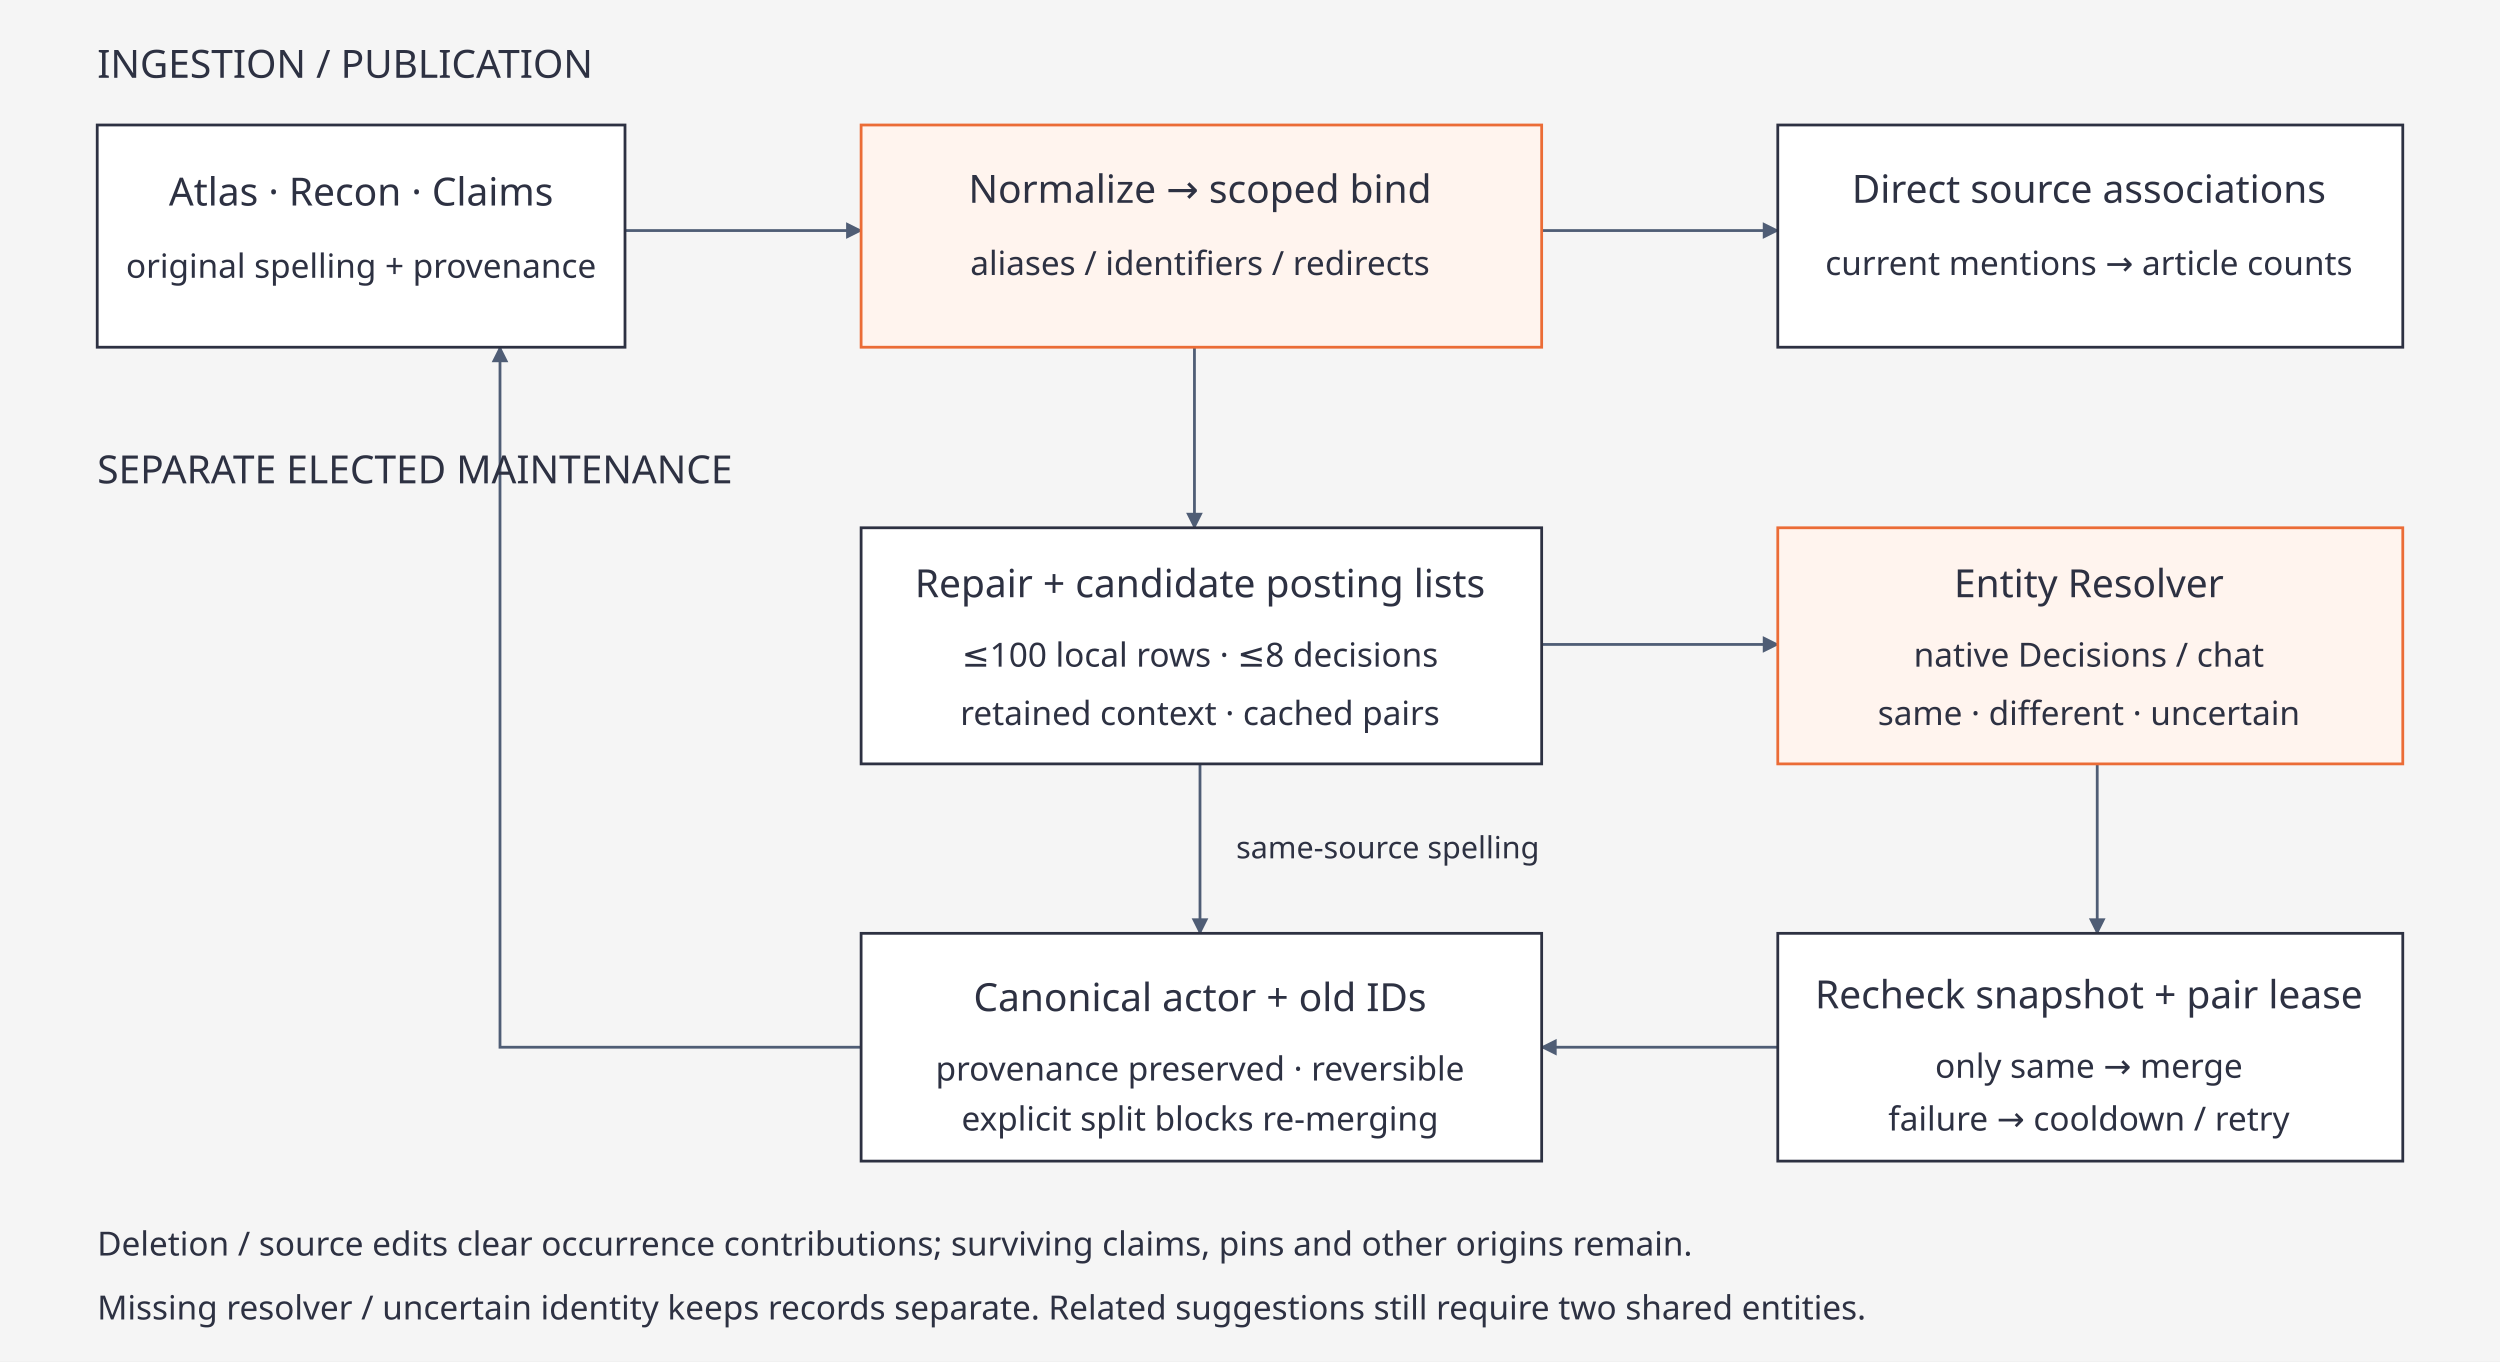
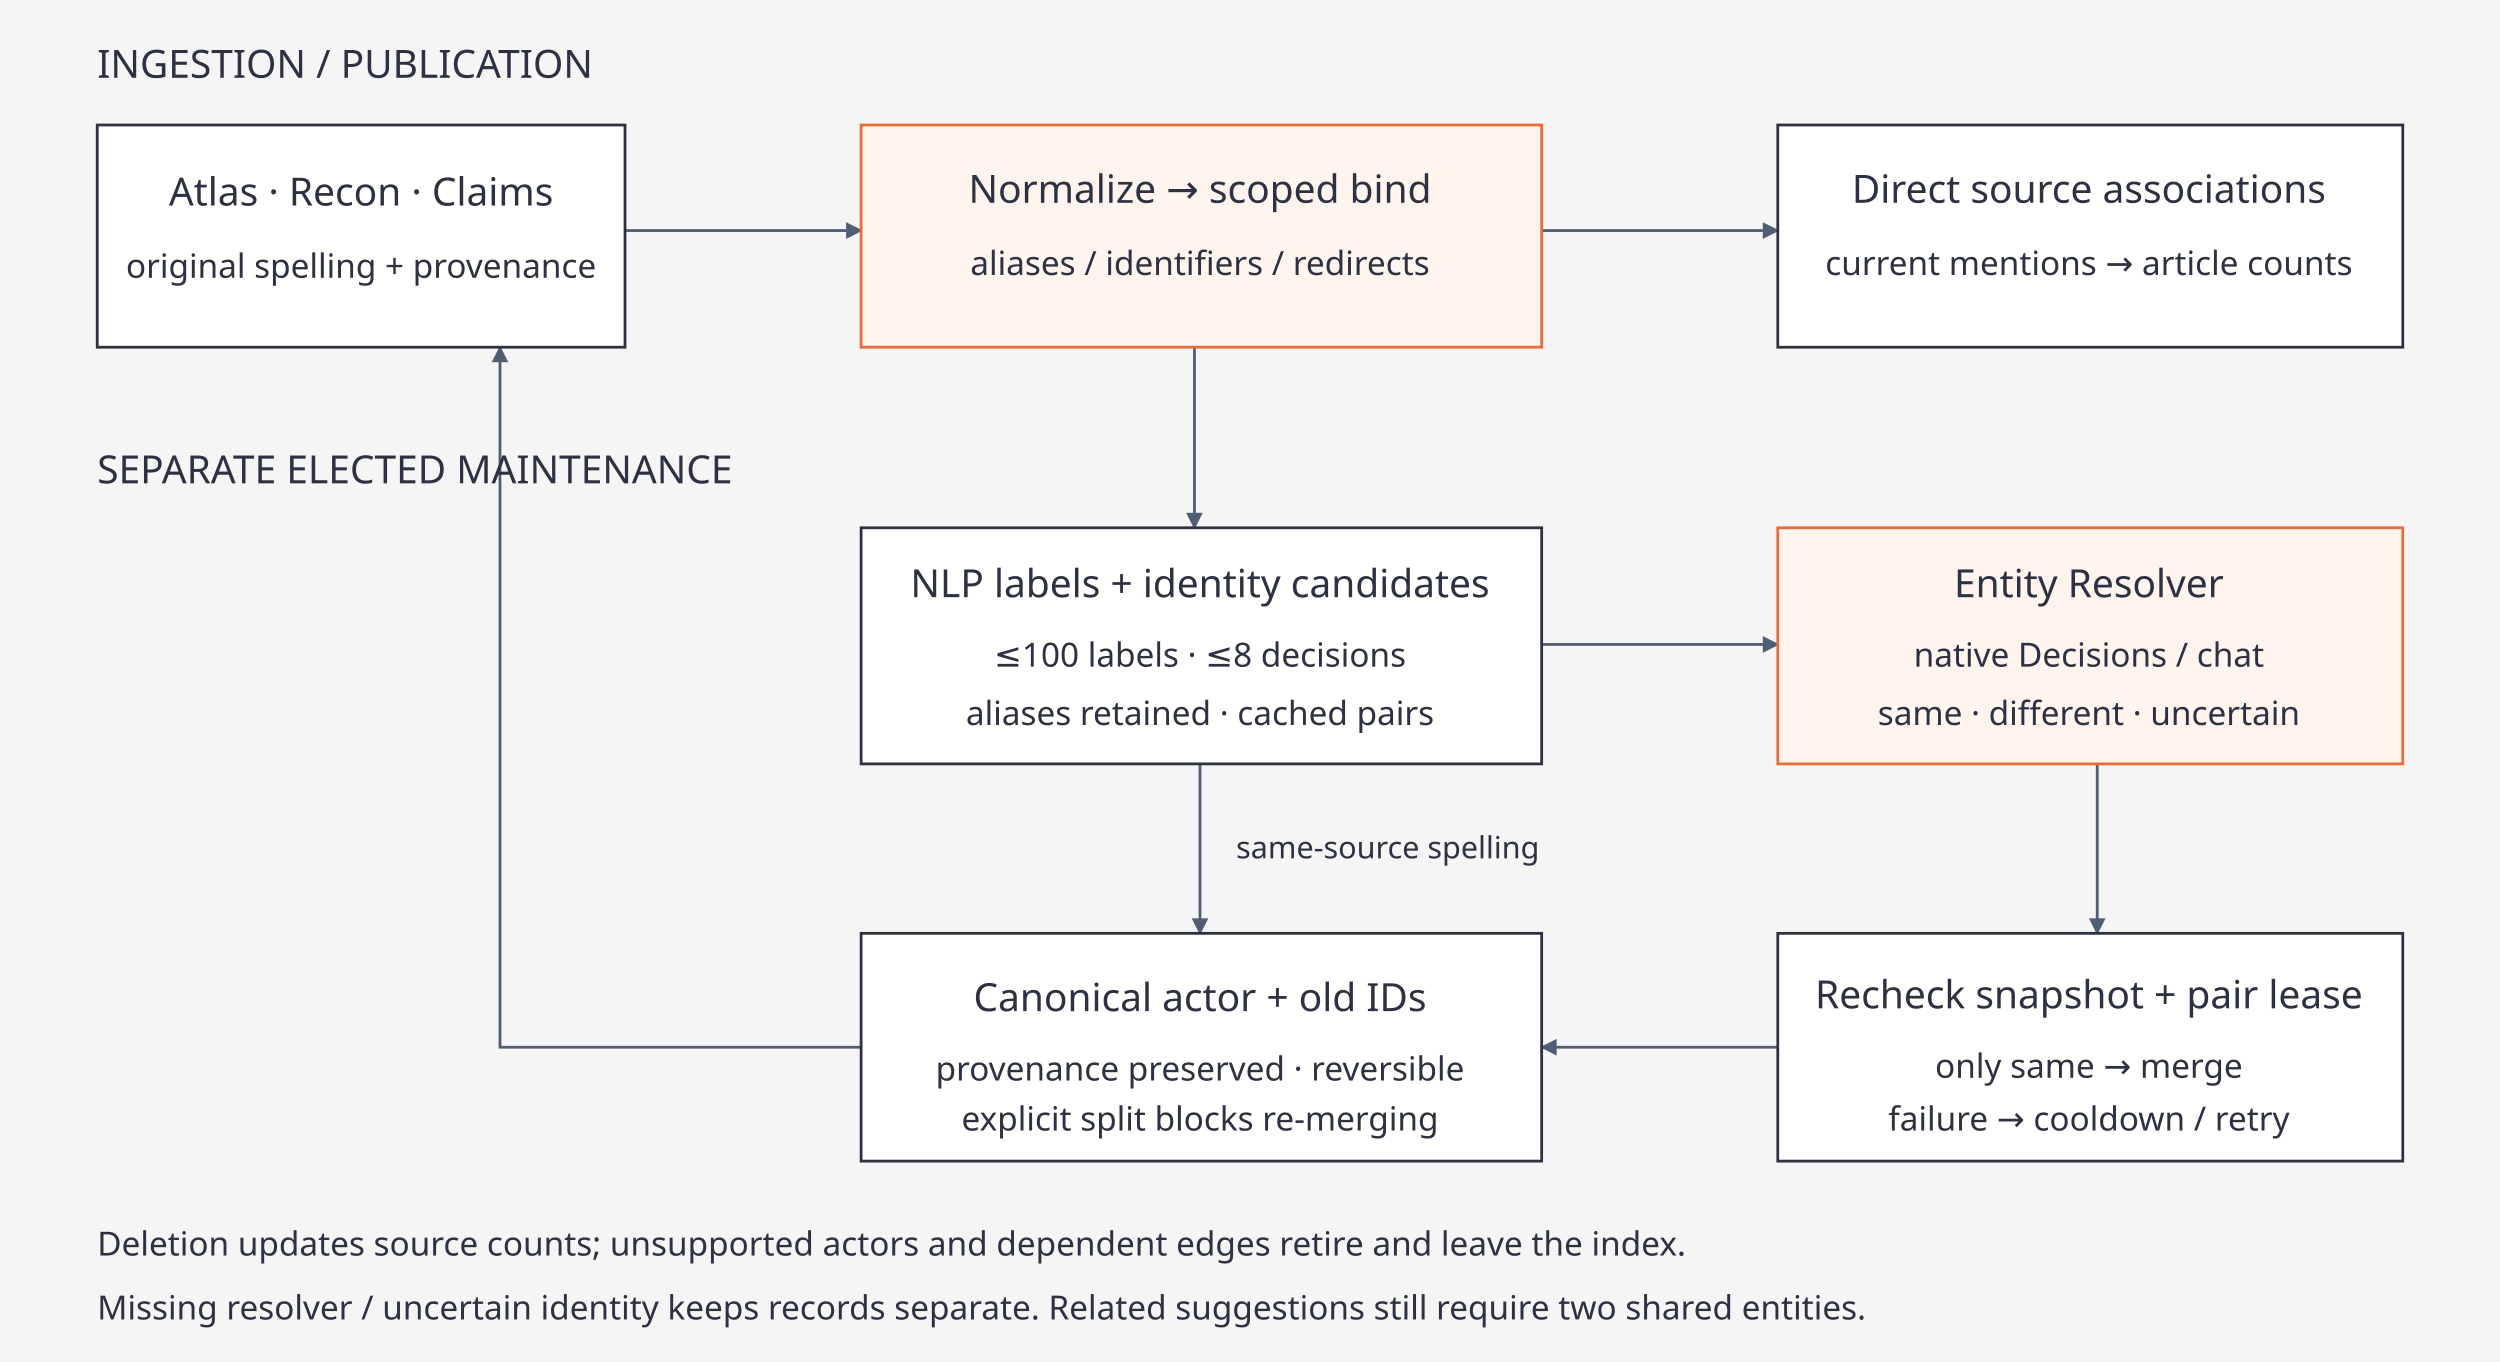
<svg xmlns="http://www.w3.org/2000/svg" viewBox="0 0 900 490" role="img" aria-labelledby="title desc">
  <defs>
    <marker id="arrow" viewBox="0 0 10 10" refX="9" refY="5" markerWidth="6" markerHeight="6" orient="auto">
      <path d="M0 0 L10 5 L0 10 Z" fill="#4f5d75" />
    </marker>
  </defs>
  <rect width="900" height="490" fill="#f5f5f5" />
  <g fill="none" stroke="#4f5d75" marker-end="url(#arrow)">
    <path d="M225 83 H310" />
    <path d="M555 83 H640" />
    <path d="M430 125 V190" />
    <path d="M555 232 H640" />
    <path d="M432 275 V336" />
    <path d="M755 275 V336" />
    <path d="M640 377 H555" />
    <path d="M310 377 H180 V125" />
  </g>
  <g font-family="system-ui,sans-serif" fill="#2d3142" text-anchor="middle">
    <text x="35" y="28" text-anchor="start" font-size="14">INGESTION / PUBLICATION</text>
    <rect x="35" y="45" width="190" height="80" fill="#fff" stroke="#2d3142" />
    <text x="130" y="74" font-size="14">Atlas · Recon · Claims</text>
    <text x="130" y="100" font-size="12">original spelling + provenance</text>
    <rect x="310" y="45" width="245" height="80" fill="#fff4ee" stroke="#eb6c36" />
    <text x="432" y="73" font-size="14">Normalize → scoped bind</text>
    <text x="432" y="99" font-size="12">aliases / identifiers / redirects</text>
    <rect x="640" y="45" width="225" height="80" fill="#fff" stroke="#2d3142" />
    <text x="752" y="73" font-size="14">Direct source associations</text>
    <text x="752" y="99" font-size="12">current mentions → article counts</text>
    <text x="35" y="174" text-anchor="start" font-size="14">SEPARATE ELECTED MAINTENANCE</text>
    <rect x="310" y="190" width="245" height="85" fill="#fff" stroke="#2d3142" />
-     <text x="432" y="215" font-size="14">Repair + candidate posting lists</text>
-     <text x="432" y="240" font-size="12">≤100 local rows · ≤8 decisions</text>
-     <text x="432" y="261" font-size="12">retained context · cached pairs</text>
+     <text x="432" y="215" font-size="14">NLP labels + identity candidates</text>
+     <text x="432" y="240" font-size="12">≤100 labels · ≤8 decisions</text>
+     <text x="432" y="261" font-size="12">aliases retained · cached pairs</text>
    <rect x="640" y="190" width="225" height="85" fill="#fff4ee" stroke="#eb6c36" />
    <text x="752" y="215" font-size="14">Entity Resolver</text>
    <text x="752" y="240" font-size="12">native Decisions / chat</text>
    <text x="752" y="261" font-size="12">same · different · uncertain</text>
    <text x="445" y="309" text-anchor="start" font-size="11">same-source spelling</text>
    <rect x="640" y="336" width="225" height="82" fill="#fff" stroke="#2d3142" />
    <text x="752" y="363" font-size="14">Recheck snapshot + pair lease</text>
    <text x="752" y="388" font-size="12">only same → merge</text>
    <text x="752" y="407" font-size="12">failure → cooldown / retry</text>
    <rect x="310" y="336" width="245" height="82" fill="#fff" stroke="#2d3142" />
    <text x="432" y="364" font-size="14">Canonical actor + old IDs</text>
    <text x="432" y="389" font-size="12">provenance preserved · reversible</text>
    <text x="432" y="407" font-size="12">explicit split blocks re-merging</text>
-     <text x="35" y="452" text-anchor="start" font-size="12">Deletion / source edits clear occurrence contributions; surviving claims, pins and other origins remain.</text>
+     <text x="35" y="452" text-anchor="start" font-size="12">Deletion updates source counts; unsupported actors and dependent edges retire and leave the index.</text>
    <text x="35" y="475" text-anchor="start" font-size="12">Missing resolver / uncertain identity keeps records separate. Related suggestions still require two shared entities.</text>
  </g>
</svg>
